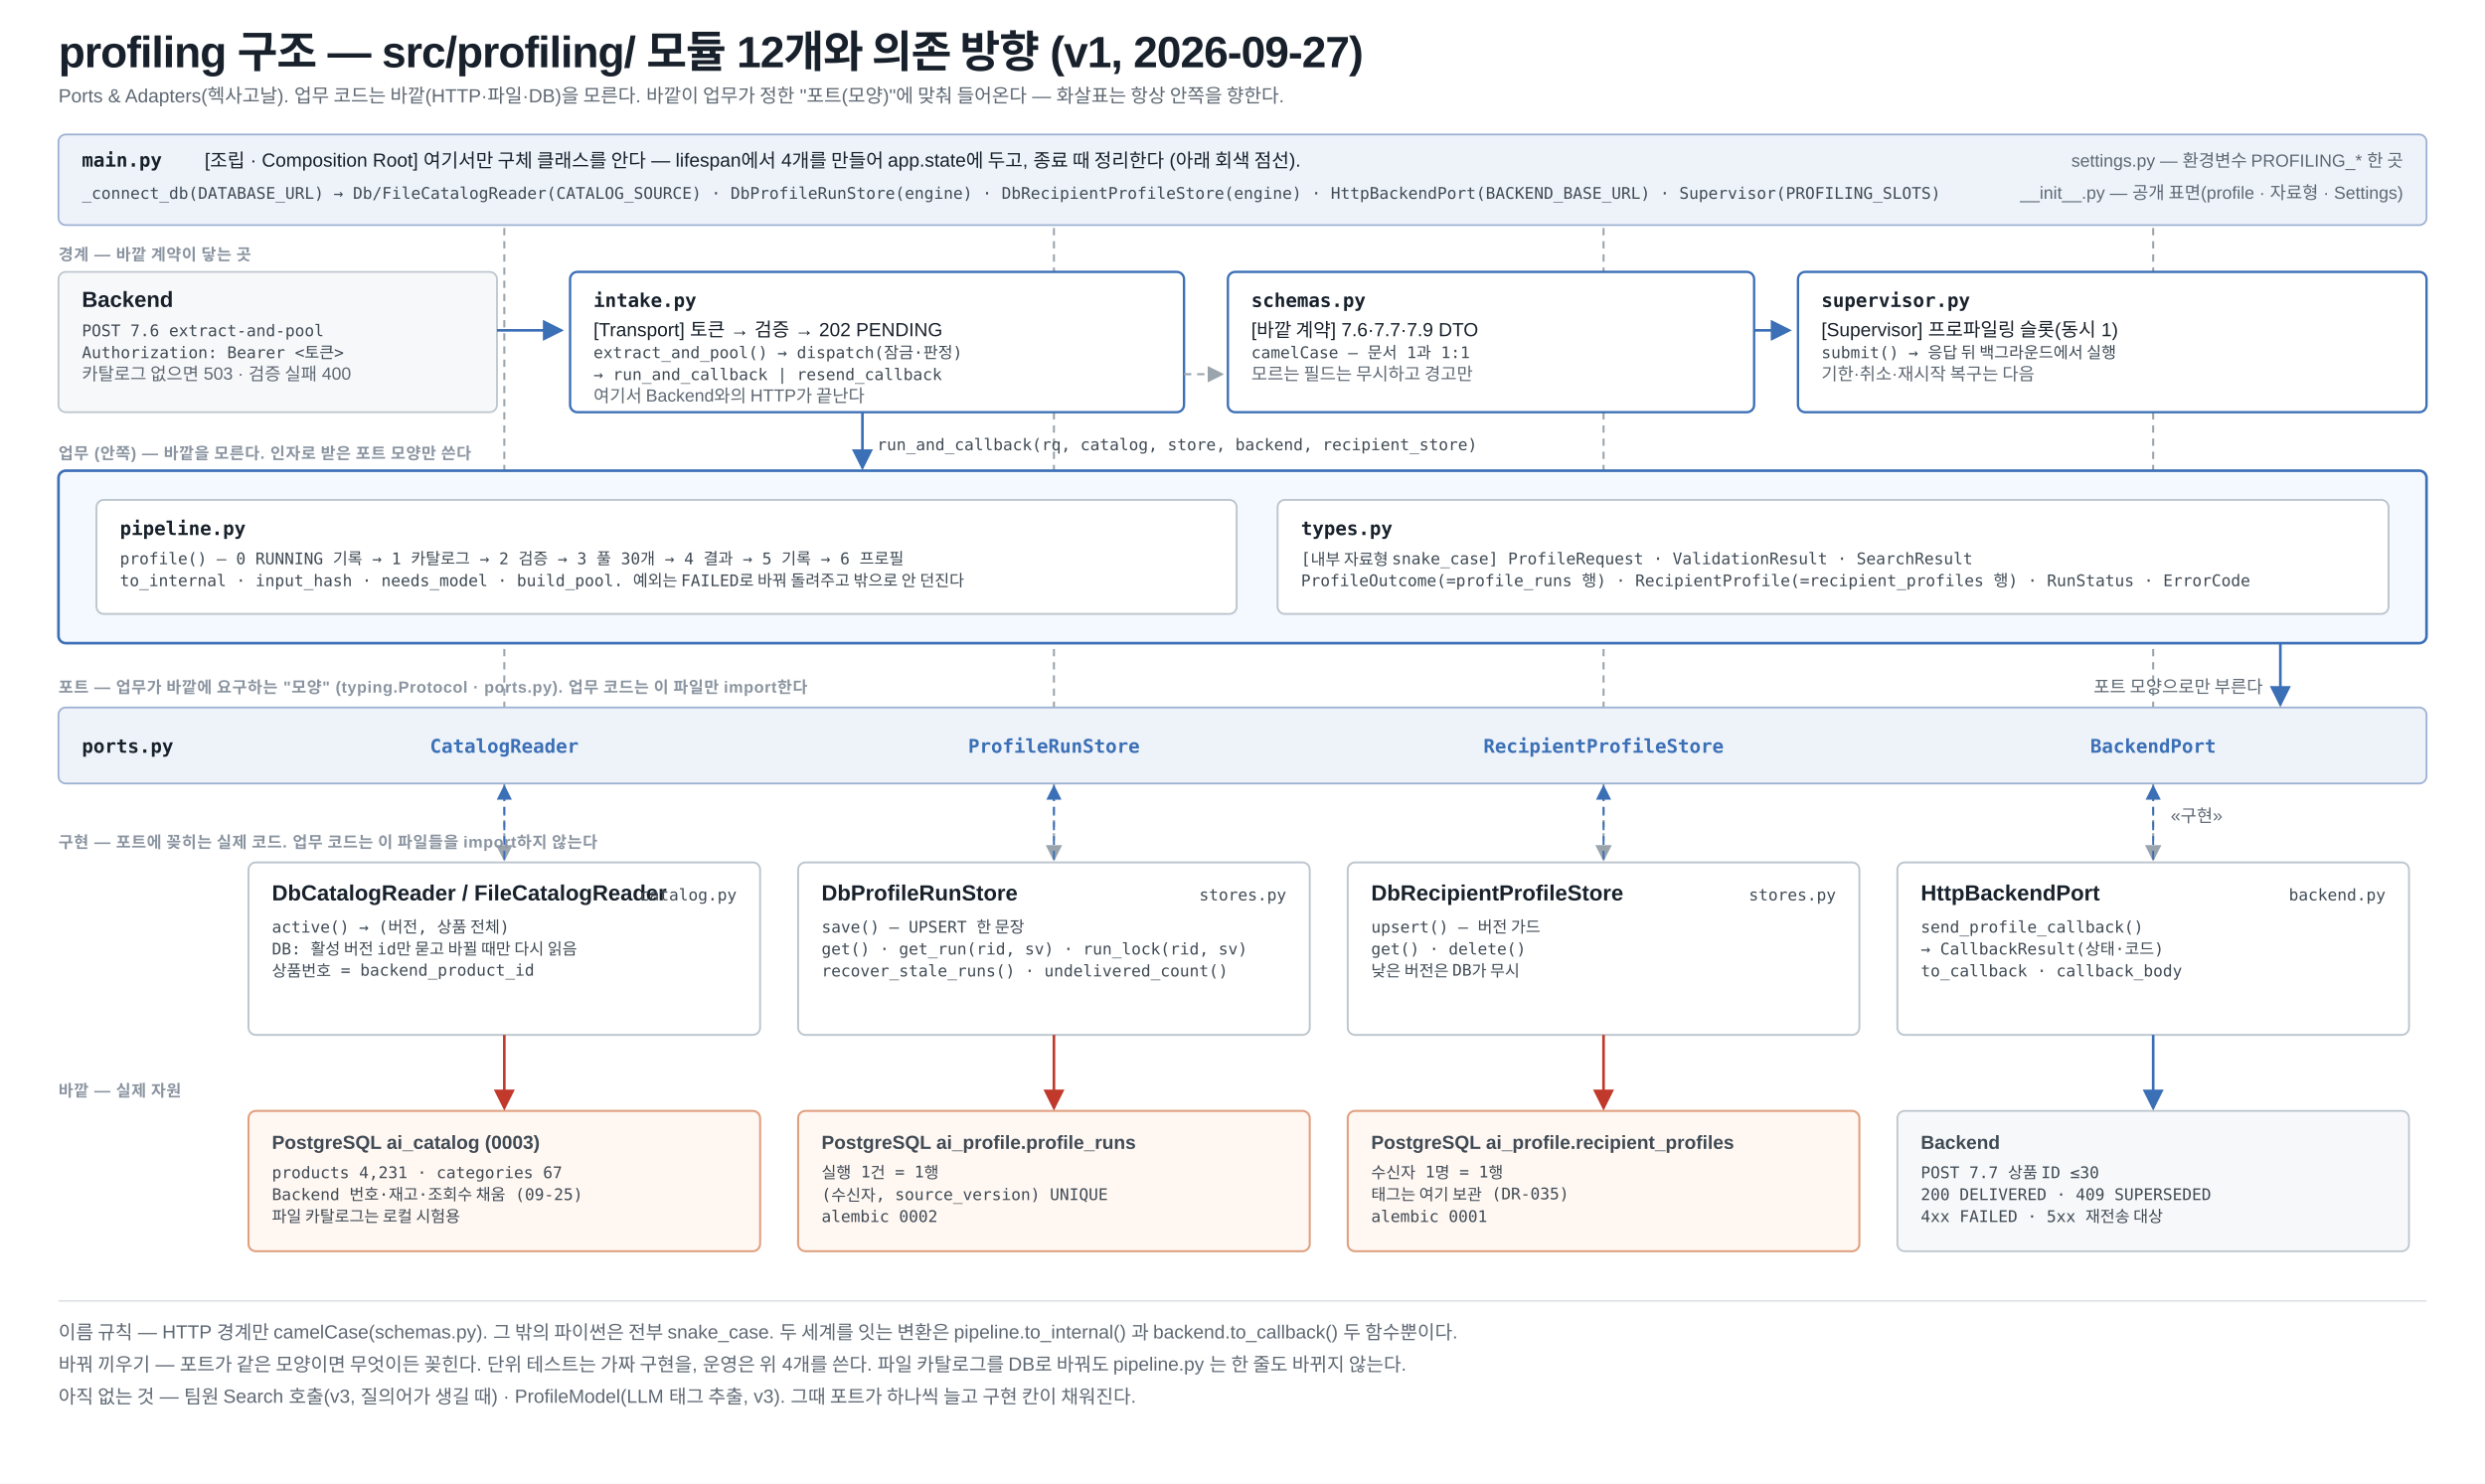
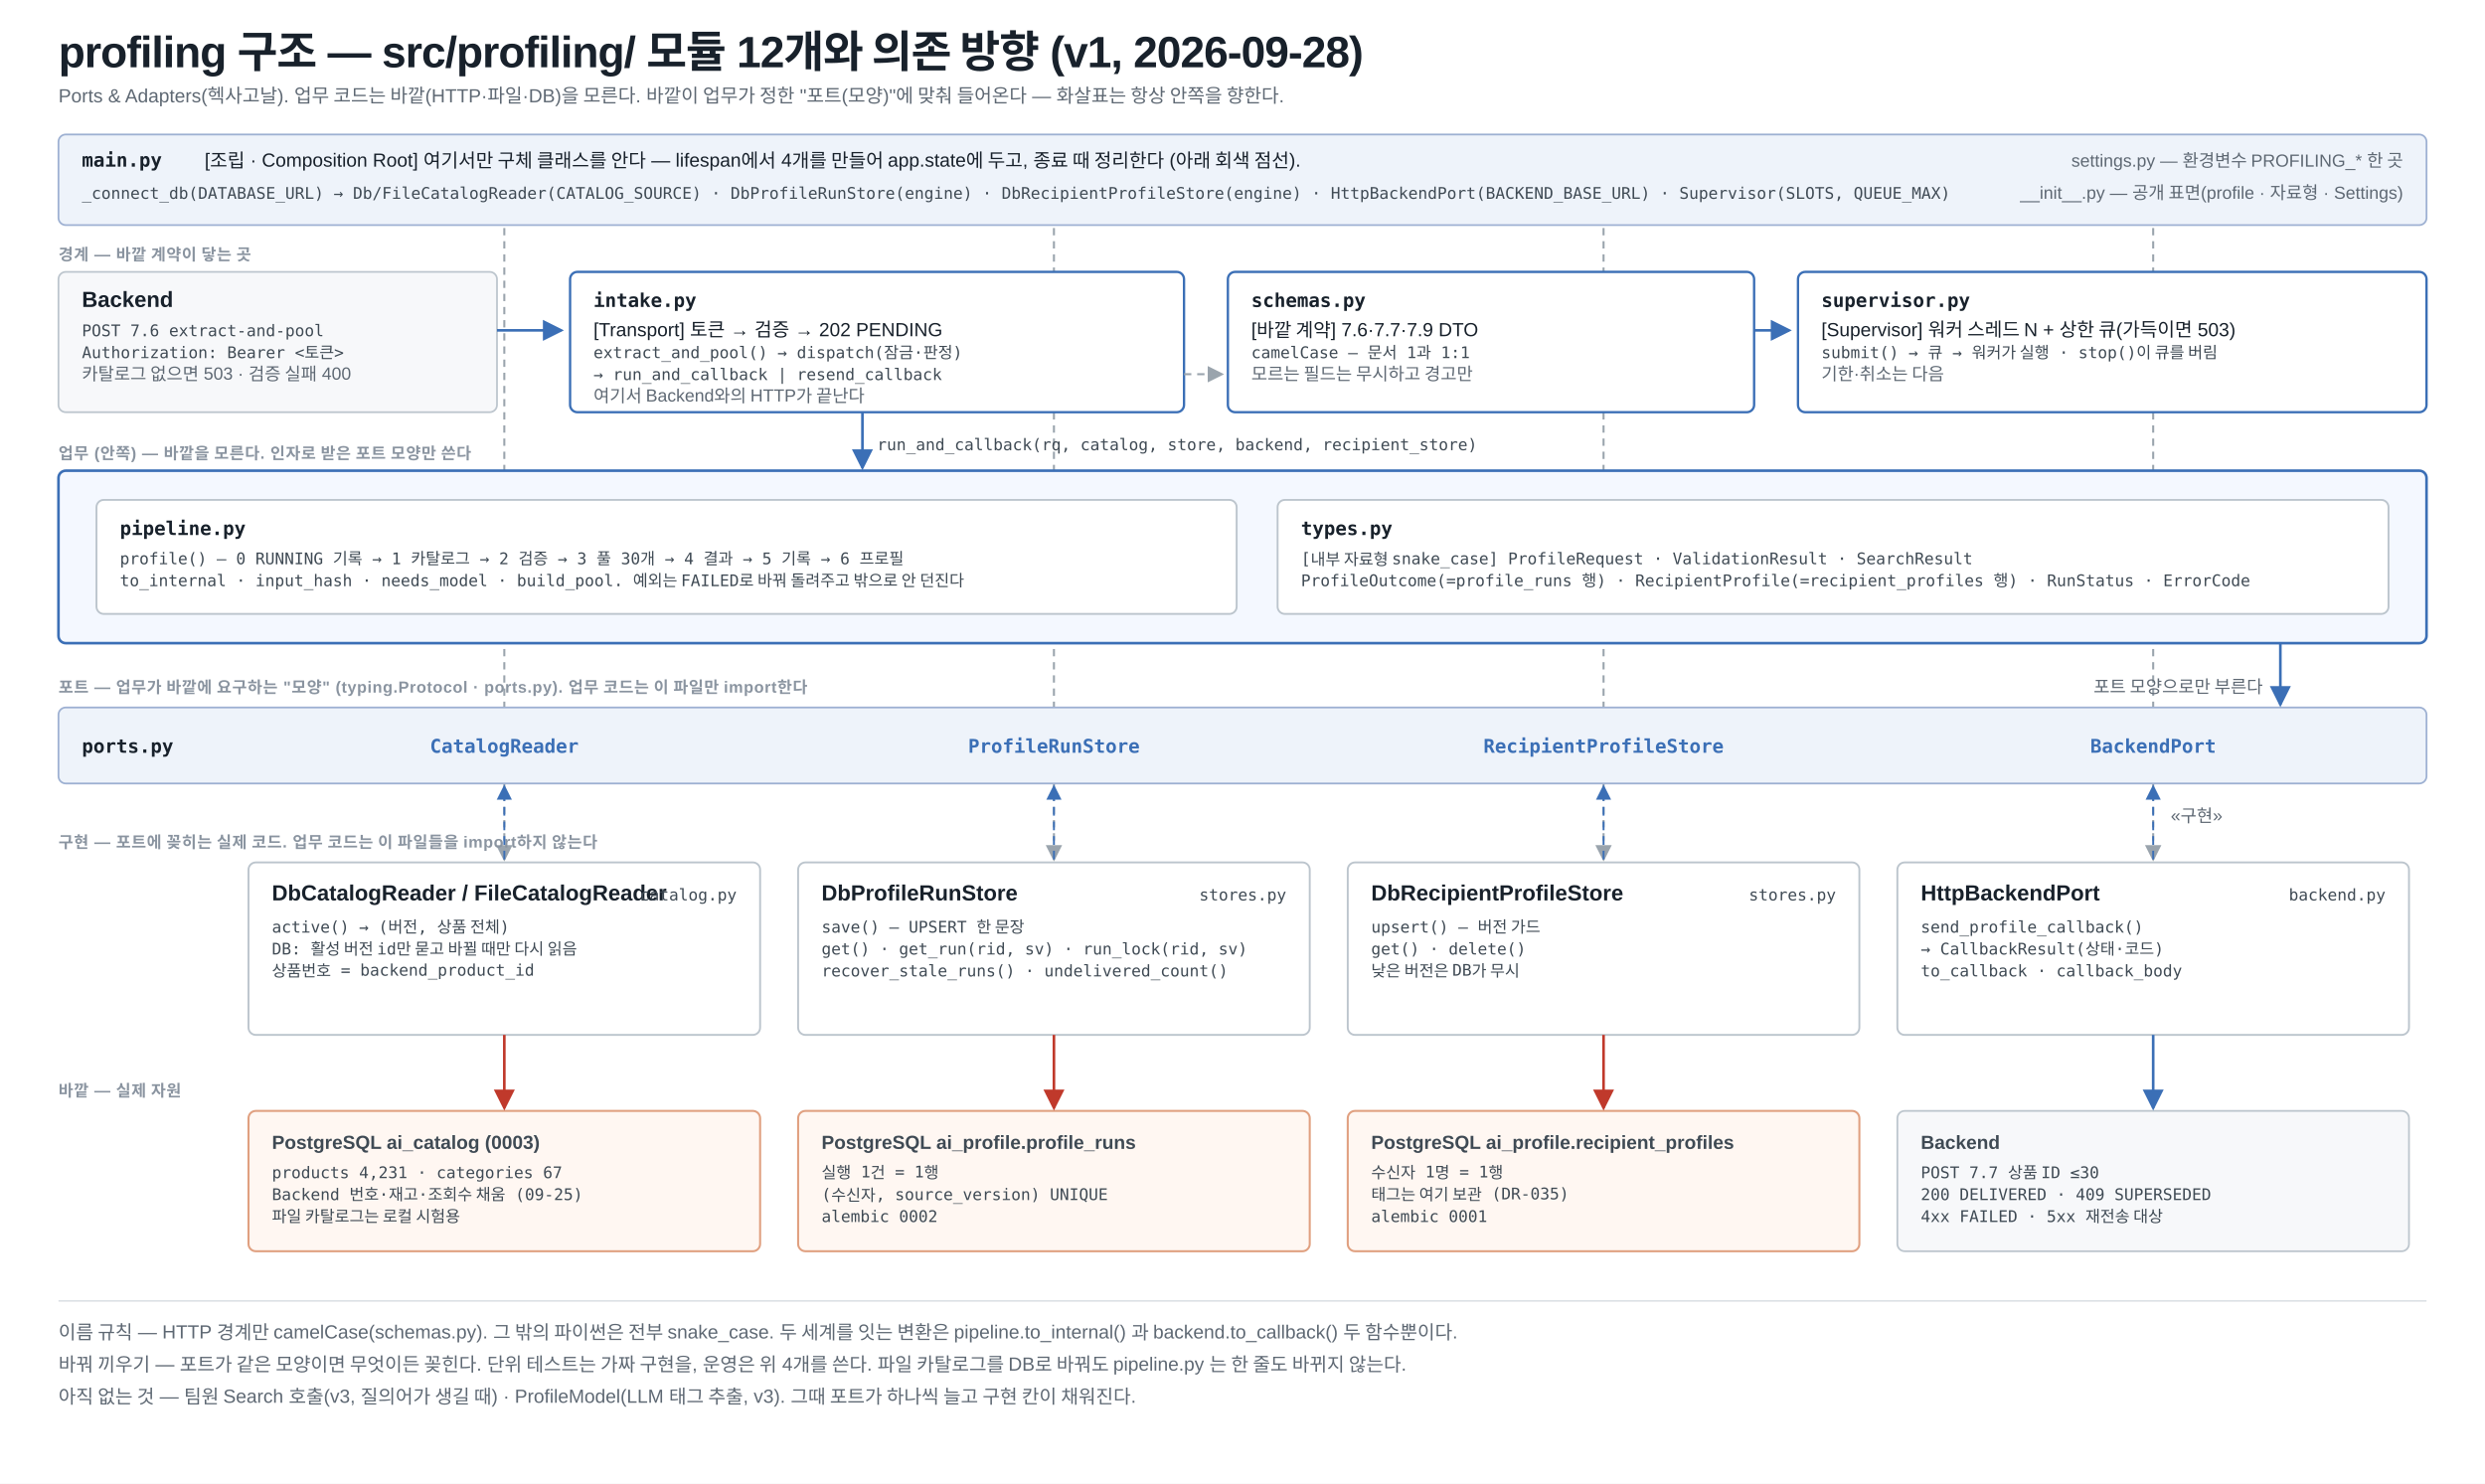
<svg xmlns="http://www.w3.org/2000/svg" width="3400" height="2030" viewBox="0 0 1700 1015" role="img">
  <defs>
    <marker id="a" markerWidth="8" markerHeight="8" refX="7" refY="4" orient="auto">
      <path d="M0 0 L8 4 L0 8 Z" fill="#3b6fb6" />
    </marker>
    <marker id="g" markerWidth="8" markerHeight="8" refX="7" refY="4" orient="auto">
      <path d="M0 0 L8 4 L0 8 Z" fill="#9aa4ad" />
    </marker>
    <marker id="w" markerWidth="8" markerHeight="8" refX="7" refY="4" orient="auto">
      <path d="M0 0 L8 4 L0 8 Z" fill="#c0392b" />
    </marker>
    <style>text{font-family:"Apple SD Gothic Neo","Noto Sans KR",Arial,sans-serif;fill:#18212b}.title{font-size:30px;font-weight:700;letter-spacing:-.6px}
.h{font-size:15px;font-weight:700}.h2{font-size:13px;font-weight:700;fill:#3f4a54}.sub{font-size:12px;fill:#5e6873}.msg{font-size:13px}
.mono{font-family:Menlo,ui-monospace,monospace;font-size:11px;fill:#3f4a54}.monob{font-family:Menlo,ui-monospace,monospace;font-size:13px;font-weight:700;fill:#18212b}
.small{font-size:13px;fill:#5e6873}.tag{font-size:11px;font-weight:700;fill:#8a94a0;letter-spacing:.4px}
.port{font-family:Menlo,ui-monospace,monospace;font-size:13px;font-weight:700;fill:#3b6fb6}
.call{fill:none;stroke:#3b6fb6;stroke-width:1.8;marker-end:url(#a)}.grey{fill:none;stroke:#9aa4ad;stroke-width:1.4;stroke-dasharray:5 4;marker-end:url(#g)}
.write{fill:none;stroke:#c0392b;stroke-width:1.8;marker-end:url(#w)}.impl{fill:none;stroke:#3b6fb6;stroke-width:1.3;stroke-dasharray:6 4;marker-end:url(#a)}
.box{fill:#fff;stroke:#bcc5cd;stroke-width:1.3}.stage{fill:#fff;stroke:#3b6fb6;stroke-width:1.6}.band{fill:#eef3fa;stroke:#9db0d2;stroke-width:1.2}
.core{fill:#f4f8ff;stroke:#3b6fb6;stroke-width:1.8}.db{fill:#fff7f2;stroke:#e0a080;stroke-width:1.4}.ext{fill:#f7f8fa;stroke:#bcc5cd;stroke-width:1.2}
.rule{stroke:#d9dee3;stroke-width:1}</style>
  </defs>
  <rect width="1700" height="1015" fill="white" />
-   <text x="40" y="46" class="title">profiling 구조 — src/profiling/ 모듈 12개와 의존 방향 (v1, 2026-09-27)</text>
+   <text x="40" y="46" class="title">profiling 구조 — src/profiling/ 모듈 12개와 의존 방향 (v1, 2026-09-28)</text>
  <text x="40" y="70" class="small">Ports &amp; Adapters(헥사고날). 업무 코드는 바깥(HTTP·파일·DB)을 모른다. 바깥이 업무가 정한 "포트(모양)"에 맞춰 들어온다 — 화살표는 항상 안쪽을 향한다.</text>
  <rect x="40" y="92" width="1620" height="62" rx="5" class="band" />
  <text x="56" y="114" class="monob">main.py</text>
  <text x="140" y="114" class="msg">[조립 · Composition Root]  여기서만 구체 클래스를 안다 — lifespan에서 4개를 만들어 app.state에 두고, 종료 때 정리한다 (아래 회색 점선).</text>
-   <text x="56" y="136" class="mono">_connect_db(DATABASE_URL) → Db/FileCatalogReader(CATALOG_SOURCE) · DbProfileRunStore(engine) · DbRecipientProfileStore(engine) · HttpBackendPort(BACKEND_BASE_URL) · Supervisor(PROFILING_SLOTS)</text>
+   <text x="56" y="136" class="mono">_connect_db(DATABASE_URL) → Db/FileCatalogReader(CATALOG_SOURCE) · DbProfileRunStore(engine) · DbRecipientProfileStore(engine) · HttpBackendPort(BACKEND_BASE_URL) · Supervisor(SLOTS, QUEUE_MAX)</text>
  <text x="1644" y="114" class="sub" text-anchor="end">settings.py — 환경변수 PROFILING_* 한 곳</text>
  <text x="1644" y="136" class="sub" text-anchor="end">__init__.py — 공개 표면(profile · 자료형 · Settings)</text>
  <path d="M 345.0 156 L 345.0 588" class="grey" />
  <path d="M 721.0 156 L 721.0 588" class="grey" />
  <path d="M 1097.0 156 L 1097.0 588" class="grey" />
  <path d="M 1473.0 156 L 1473.0 588" class="grey" />
  <text x="40" y="178" class="tag">경계 — 바깥 계약이 닿는 곳</text>
  <rect x="40" y="186" width="300" height="96" rx="5" class="ext" />
  <text x="56" y="210" class="h">Backend</text>
  <text x="56" y="230" class="mono">POST 7.6 extract-and-pool</text>
  <text x="56" y="245" class="mono">Authorization: Bearer &lt;토큰&gt;</text>
  <text x="56" y="260" class="sub">카탈로그 없으면 503 · 검증 실패 400</text>
  <rect x="390" y="186" width="420" height="96" rx="5" class="stage" />
  <text x="406" y="210" class="monob">intake.py</text>
  <text x="406" y="230" class="msg">[Transport] 토큰 → 검증 → 202 PENDING</text>
  <text x="406" y="245" class="mono">extract_and_pool() → dispatch(잠금·판정)</text>
  <text x="406" y="260" class="mono">  → run_and_callback | resend_callback</text>
  <text x="406" y="275" class="sub">여기서 Backend와의 HTTP가 끝난다</text>
  <rect x="840" y="186" width="360" height="96" rx="5" class="stage" />
  <text x="856" y="210" class="monob">schemas.py</text>
  <text x="856" y="230" class="msg">[바깥 계약] 7.6·7.7·7.9 DTO</text>
  <text x="856" y="245" class="mono">camelCase — 문서 1과 1:1</text>
  <text x="856" y="260" class="sub">모르는 필드는 무시하고 경고만</text>
  <rect x="1230" y="186" width="430" height="96" rx="5" class="stage" />
  <text x="1246" y="210" class="monob">supervisor.py</text>
-   <text x="1246" y="230" class="msg">[Supervisor] 프로파일링 슬롯(동시 1)</text>
-   <text x="1246" y="245" class="mono">submit() → 응답 뒤 백그라운드에서 실행</text>
-   <text x="1246" y="260" class="sub">기한·취소·재시작 복구는 다음</text>
+   <text x="1246" y="230" class="msg">[Supervisor] 워커 스레드 N + 상한 큐(가득이면 503)</text>
+   <text x="1246" y="245" class="mono">submit() → 큐 → 워커가 실행 · stop()이 큐를 버림</text>
+   <text x="1246" y="260" class="sub">기한·취소는 다음</text>
  <path d="M 340 226 L 384 226" class="call" />
  <path d="M 810 256 L 836 256" class="grey" />
  <path d="M 1200 226 L 1224 226" class="call" />
  <text x="40" y="314" class="tag">업무 (안쪽) — 바깥을 모른다. 인자로 받은 포트 모양만 쓴다</text>
  <rect x="40" y="322" width="1620" height="118" rx="5" class="core" />
  <rect x="66" y="342" width="780" height="78" rx="5" class="box" />
  <text x="82" y="366" class="monob">pipeline.py</text>
  <text x="82" y="386" class="mono">profile() — 0 RUNNING 기록 → 1 카탈로그 → 2 검증 → 3 풀 30개 → 4 결과 → 5 기록 → 6 프로필</text>
  <text x="82" y="401" class="mono">to_internal · input_hash · needs_model · build_pool.  예외는 FAILED로 바꿔 돌려주고 밖으로 안 던진다</text>
  <rect x="874" y="342" width="760" height="78" rx="5" class="box" />
  <text x="890" y="366" class="monob">types.py</text>
  <text x="890" y="386" class="mono">[내부 자료형 snake_case] ProfileRequest · ValidationResult · SearchResult</text>
  <text x="890" y="401" class="mono">ProfileOutcome(=profile_runs 행) · RecipientProfile(=recipient_profiles 행) · RunStatus · ErrorCode</text>
  <path d="M 590 282 L 590 320" class="call" />
  <text x="600" y="308" class="mono">run_and_callback(rq, catalog, store, backend, recipient_store)</text>
  <text x="40" y="474" class="tag">포트 — 업무가 바깥에 요구하는 "모양" (typing.Protocol · ports.py). 업무 코드는 이 파일만 import한다</text>
  <rect x="40" y="484" width="1620" height="52" rx="5" class="band" />
  <text x="56" y="515" class="monob">ports.py</text>
  <text x="345.0" y="515" class="port" text-anchor="middle">CatalogReader</text>
  <text x="721.0" y="515" class="port" text-anchor="middle">ProfileRunStore</text>
  <text x="1097.0" y="515" class="port" text-anchor="middle">RecipientProfileStore</text>
  <text x="1473.0" y="515" class="port" text-anchor="middle">BackendPort</text>
  <path d="M 1560 440 L 1560 482" class="call" />
  <text x="1548" y="474" class="sub" text-anchor="end">포트 모양으로만 부른다</text>
  <text x="40" y="580" class="tag">구현 — 포트에 꽂히는 실제 코드. 업무 코드는 이 파일들을 import하지 않는다</text>
  <rect x="170" y="590" width="350" height="118" rx="5" class="box" />
  <text x="186" y="616" class="h">DbCatalogReader / FileCatalogReader</text>
  <text x="504" y="616" class="mono" text-anchor="end">catalog.py</text>
  <text x="186" y="638" class="mono">active() → (버전, 상품 전체)</text>
  <text x="186" y="653" class="mono">DB: 활성 버전 id만 묻고 바뀔 때만 다시 읽음</text>
  <text x="186" y="668" class="mono">상품번호 = backend_product_id</text>
  <path d="M 345.0 588 L 345.0 538" class="impl" />
  <rect x="546" y="590" width="350" height="118" rx="5" class="box" />
  <text x="562" y="616" class="h">DbProfileRunStore</text>
  <text x="880" y="616" class="mono" text-anchor="end">stores.py</text>
  <text x="562" y="638" class="mono">save() — UPSERT 한 문장</text>
  <text x="562" y="653" class="mono">get() · get_run(rid, sv) · run_lock(rid, sv)</text>
  <text x="562" y="668" class="mono">recover_stale_runs() · undelivered_count()</text>
  <path d="M 721.0 588 L 721.0 538" class="impl" />
  <rect x="922" y="590" width="350" height="118" rx="5" class="box" />
  <text x="938" y="616" class="h">DbRecipientProfileStore</text>
  <text x="1256" y="616" class="mono" text-anchor="end">stores.py</text>
  <text x="938" y="638" class="mono">upsert() — 버전 가드</text>
  <text x="938" y="653" class="mono">get() · delete()</text>
  <text x="938" y="668" class="mono">낮은 버전은 DB가 무시</text>
  <path d="M 1097.0 588 L 1097.0 538" class="impl" />
  <rect x="1298" y="590" width="350" height="118" rx="5" class="box" />
  <text x="1314" y="616" class="h">HttpBackendPort</text>
  <text x="1632" y="616" class="mono" text-anchor="end">backend.py</text>
  <text x="1314" y="638" class="mono">send_profile_callback()</text>
  <text x="1314" y="653" class="mono">→ CallbackResult(상태·코드)</text>
  <text x="1314" y="668" class="mono">to_callback · callback_body</text>
  <path d="M 1473.0 588 L 1473.0 538" class="impl" />
  <text x="1485.0" y="562" class="sub">«구현»</text>
  <text x="40" y="750" class="tag">바깥 — 실제 자원</text>
  <rect x="170" y="760" width="350" height="96" rx="5" class="db" />
  <text x="186" y="786" class="h2">PostgreSQL  ai_catalog (0003)</text>
  <text x="186" y="806" class="mono">products 4,231 · categories 67</text>
  <text x="186" y="821" class="mono">Backend 번호·재고·조회수 채움 (09-25)</text>
  <text x="186" y="836" class="mono">파일 카탈로그는 로컬 시험용</text>
  <path d="M 345.0 708 L 345.0 758" class="write" />
  <rect x="546" y="760" width="350" height="96" rx="5" class="db" />
  <text x="562" y="786" class="h2">PostgreSQL  ai_profile.profile_runs</text>
  <text x="562" y="806" class="mono">실행 1건 = 1행</text>
  <text x="562" y="821" class="mono">(수신자, source_version) UNIQUE</text>
  <text x="562" y="836" class="mono">alembic 0002</text>
  <path d="M 721.0 708 L 721.0 758" class="write" />
  <rect x="922" y="760" width="350" height="96" rx="5" class="db" />
  <text x="938" y="786" class="h2">PostgreSQL  ai_profile.recipient_profiles</text>
  <text x="938" y="806" class="mono">수신자 1명 = 1행</text>
  <text x="938" y="821" class="mono">태그는 여기 보관 (DR-035)</text>
  <text x="938" y="836" class="mono">alembic 0001</text>
  <path d="M 1097.0 708 L 1097.0 758" class="write" />
  <rect x="1298" y="760" width="350" height="96" rx="5" class="ext" />
  <text x="1314" y="786" class="h2">Backend</text>
  <text x="1314" y="806" class="mono">POST 7.7 상품 ID ≤30</text>
  <text x="1314" y="821" class="mono">200 DELIVERED · 409 SUPERSEDED</text>
  <text x="1314" y="836" class="mono">4xx FAILED · 5xx 재전송 대상</text>
  <path d="M 1473.0 708 L 1473.0 758" class="call" />
  <line x1="40" y1="890" x2="1660" y2="890" class="rule" />
  <text x="40" y="916" class="small">이름 규칙 — HTTP 경계만 camelCase(schemas.py). 그 밖의 파이썬은 전부 snake_case. 두 세계를 잇는 변환은 pipeline.to_internal() 과 backend.to_callback() 두 함수뿐이다.</text>
  <text x="40" y="938" class="small">바꿔 끼우기 — 포트가 같은 모양이면 무엇이든 꽂힌다. 단위 테스트는 가짜 구현을, 운영은 위 4개를 쓴다. 파일 카탈로그를 DB로 바꿔도 pipeline.py 는 한 줄도 바뀌지 않는다.</text>
  <text x="40" y="960" class="small">아직 없는 것 — 팀원 Search 호출(v3, 질의어가 생길 때) · ProfileModel(LLM 태그 추출, v3). 그때 포트가 하나씩 늘고 구현 칸이 채워진다.</text>
</svg>
